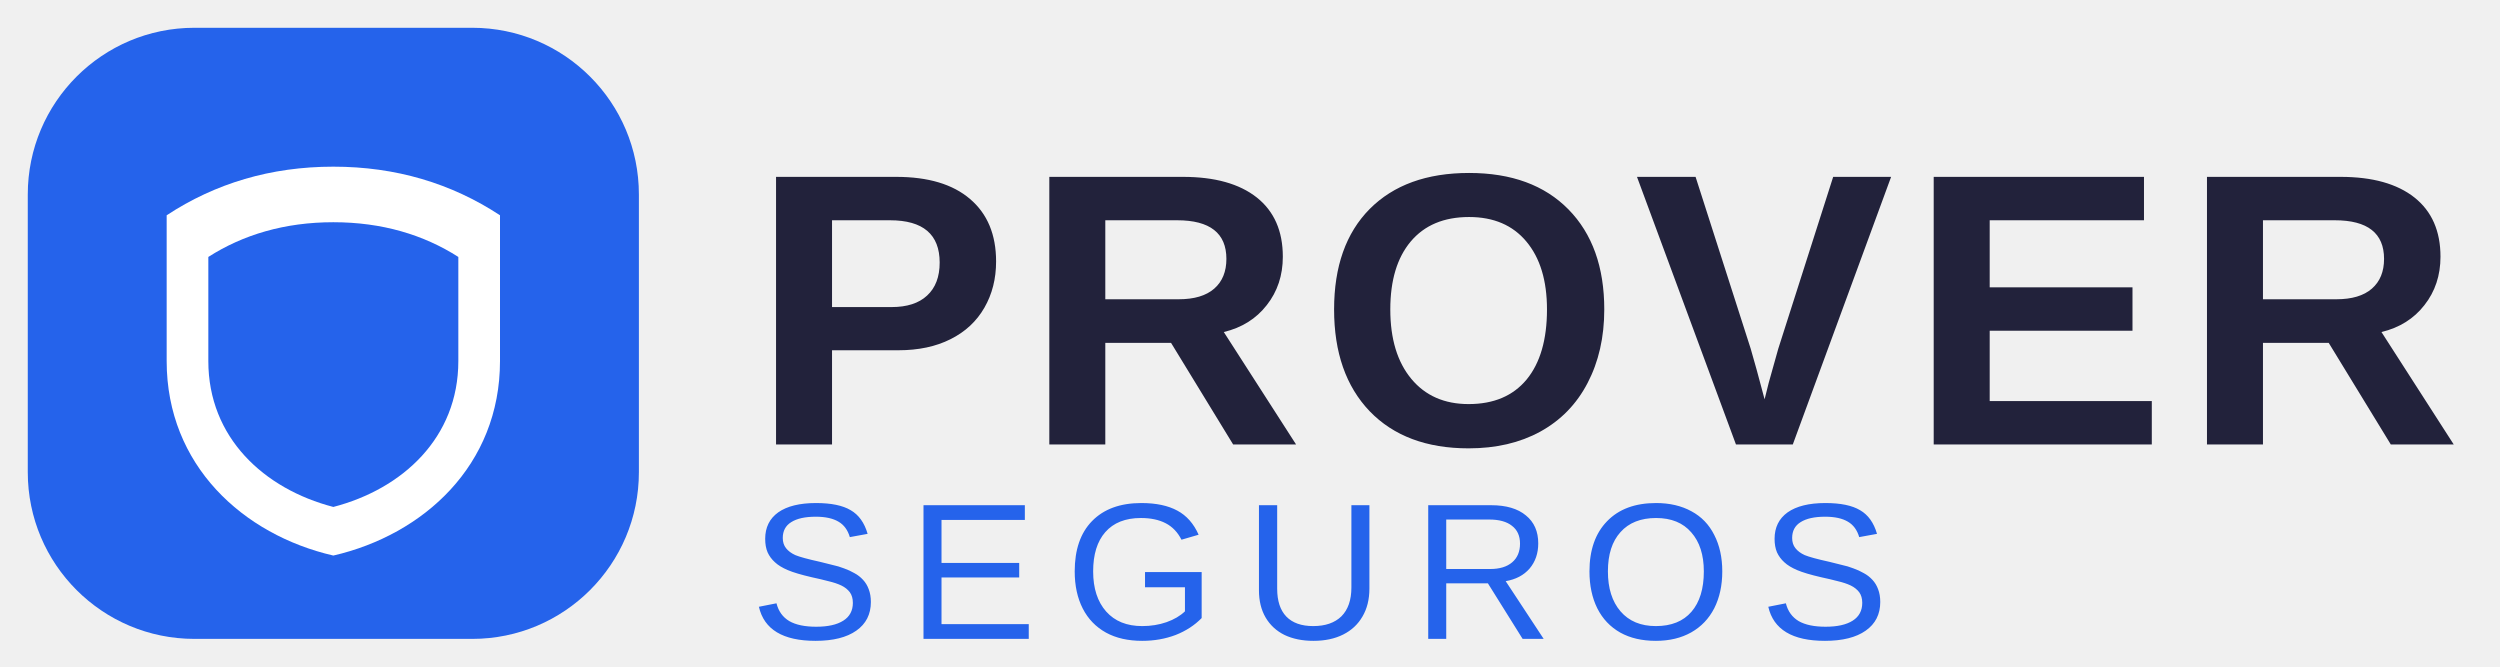
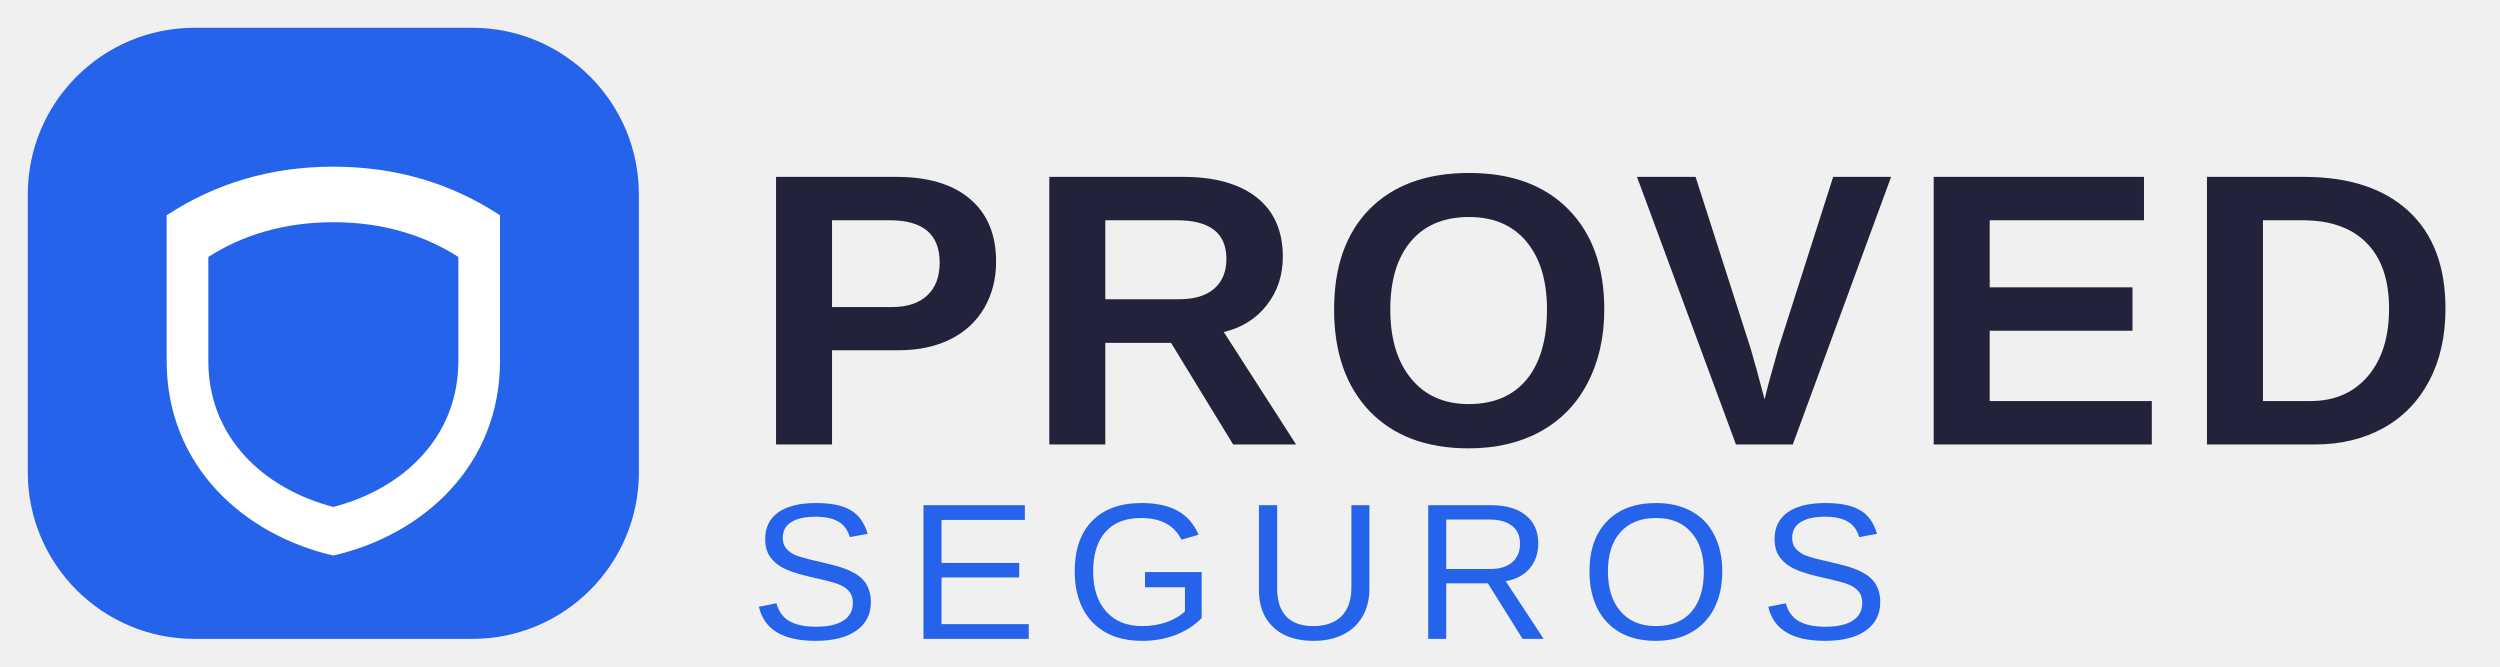
<svg xmlns="http://www.w3.org/2000/svg" width="180" height="48" viewBox="0 0 180 48" fill="none">
  <g>
    <rect x="2" y="2" width="44" height="44" rx="12" fill="#2563eb" />
    <path d="M24 12c4.5 0 8.5 1.2 12 3.5V26c0 7.5-5.5 12.5-12 14-6.5-1.5-12-6.5-12-14V15.5C15.5 13.2 19.5 12 24 12Z" fill="#fff" />
    <path d="M24 16c3.5 0 6.5 0.9 9 2.5V26c0 5.5-4 9.2-9 10.5C19 35.2 15 31.5 15 26v-7.5C17.5 16.9 20.5 16 24 16Z" fill="#2563eb" />
  </g>
-   <text x="54" y="32" font-family="Segoe UI, Arial, sans-serif" font-size="28" font-weight="bold" fill="#22223b" letter-spacing="1">PROVER</text>
+   <text x="54" y="32" font-family="Segoe UI, Arial, sans-serif" font-size="28" font-weight="bold" fill="#22223b" letter-spacing="1">PROVED</text>
  <text x="54" y="46" font-family="Segoe UI, Arial, sans-serif" font-size="14" font-weight="500" fill="#2563eb" letter-spacing="2">SEGUROS</text>
</svg>
